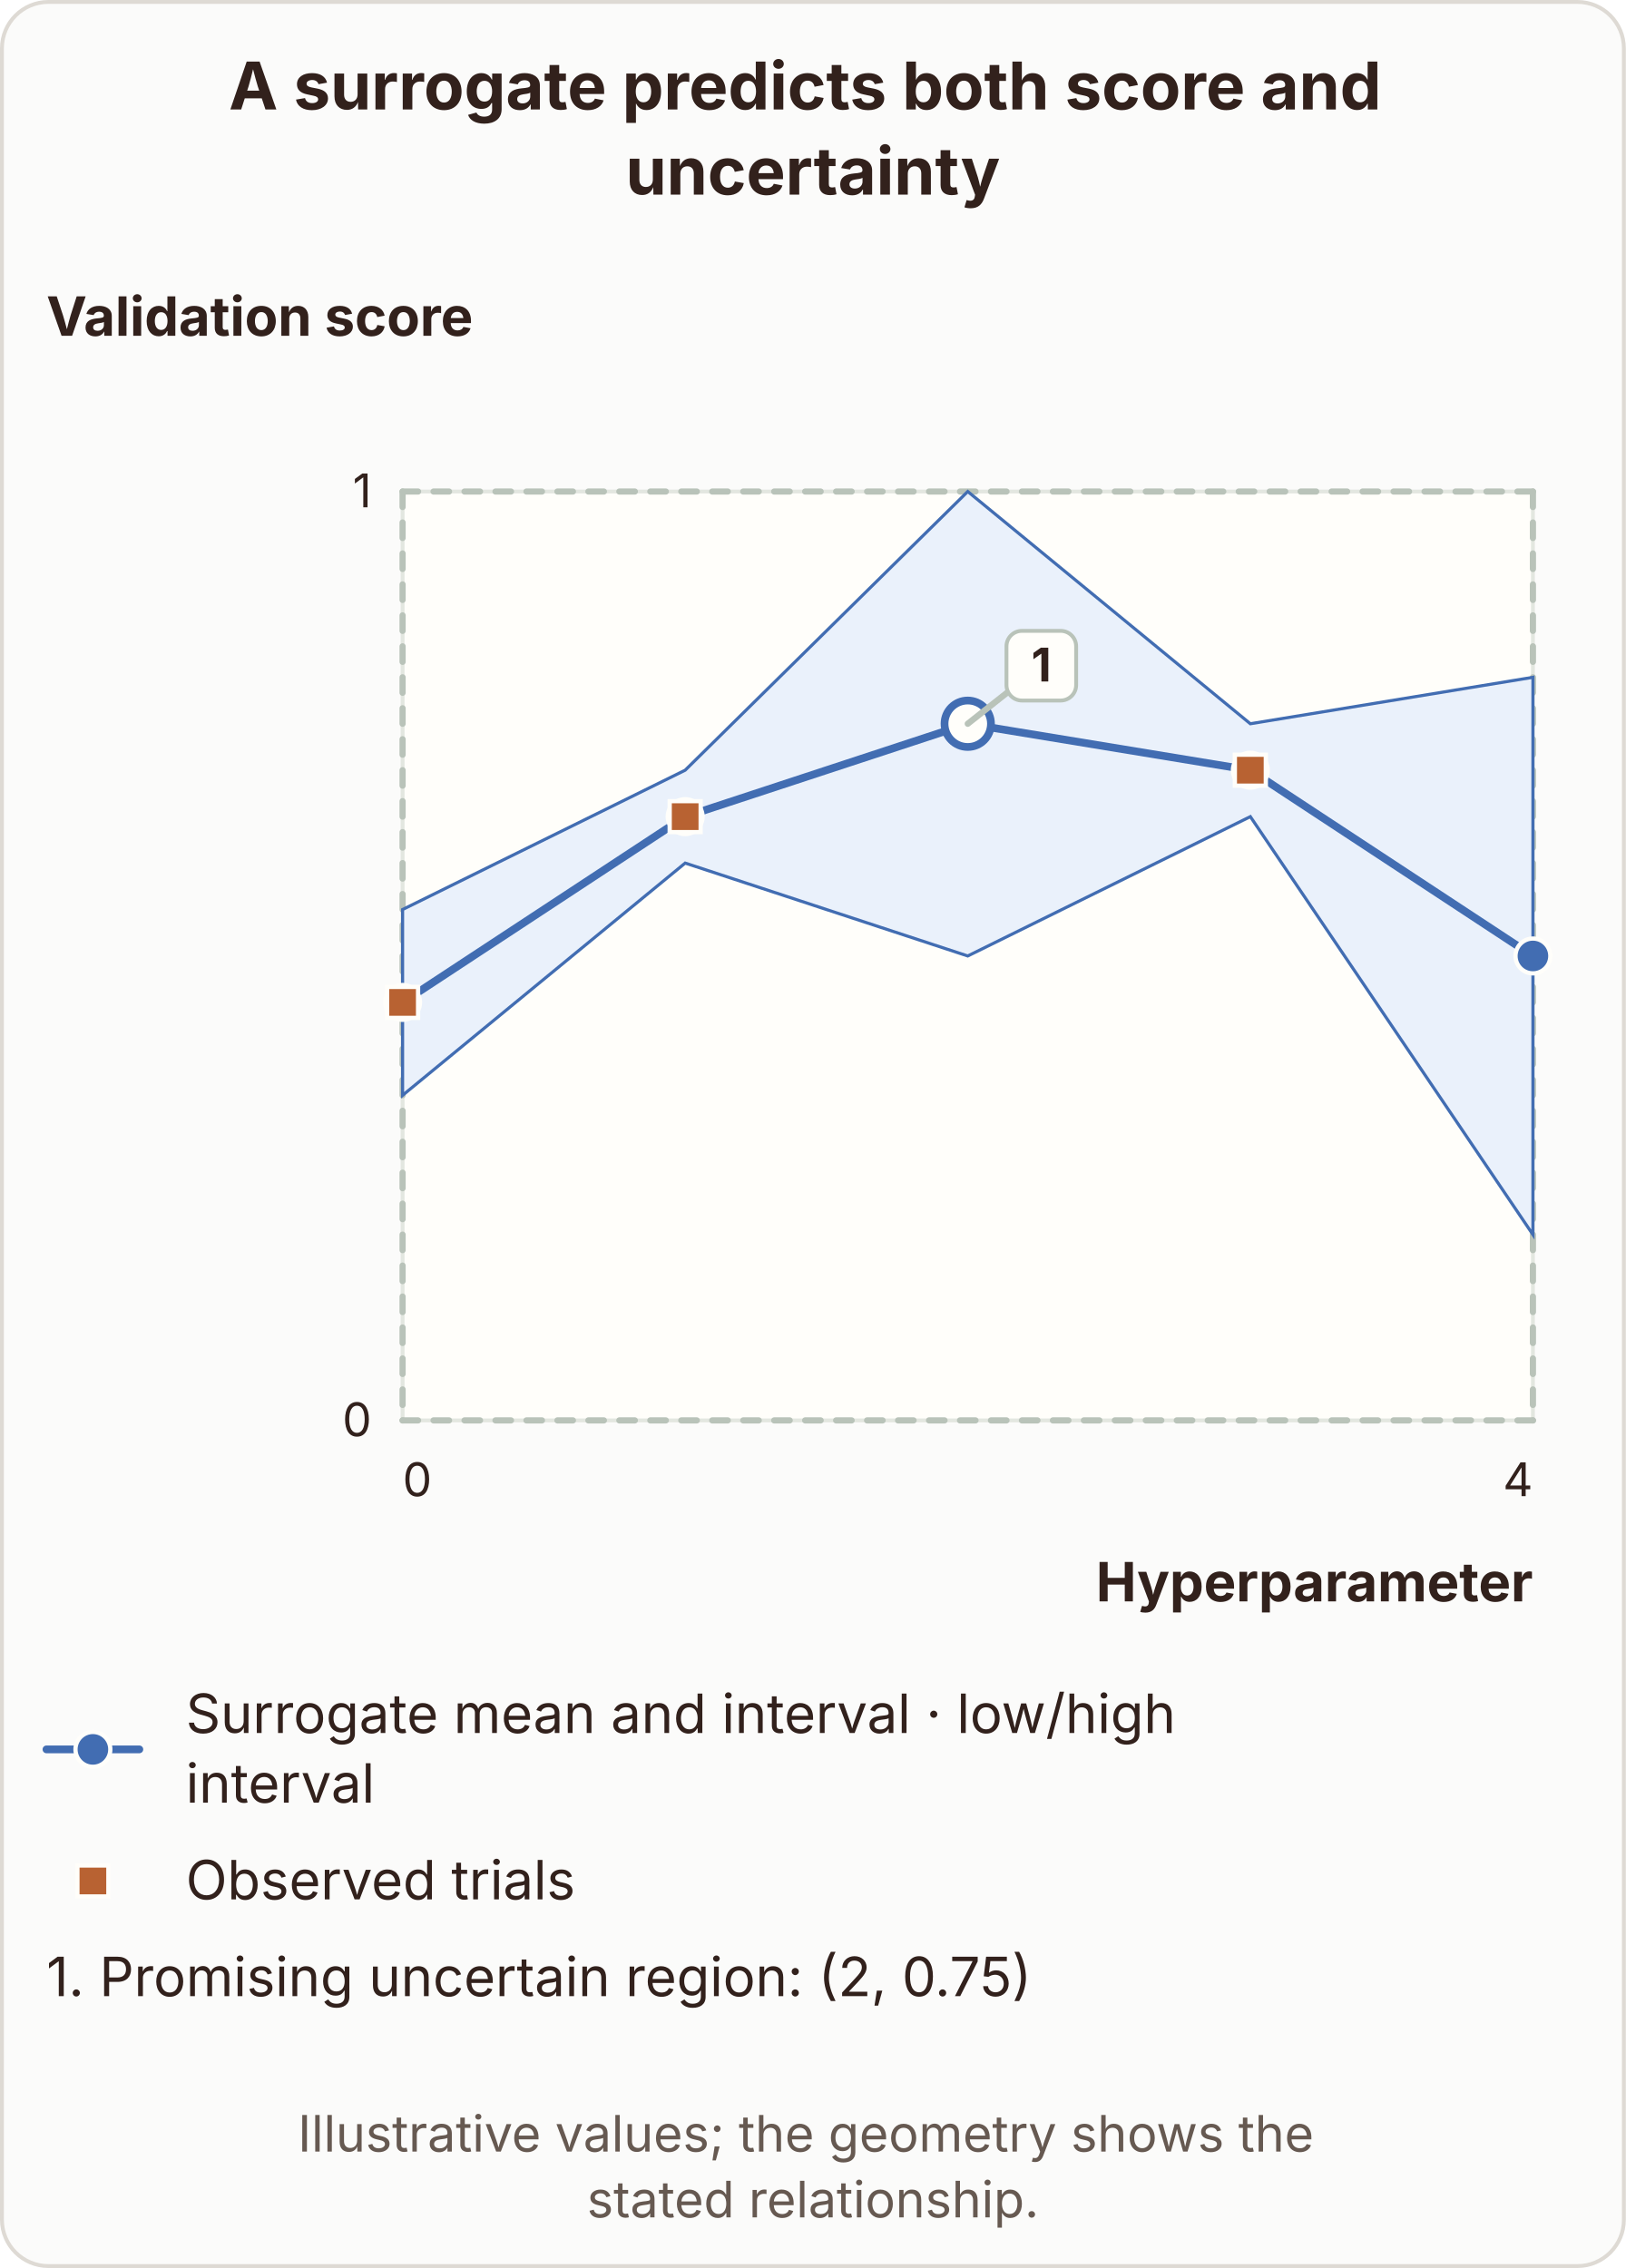
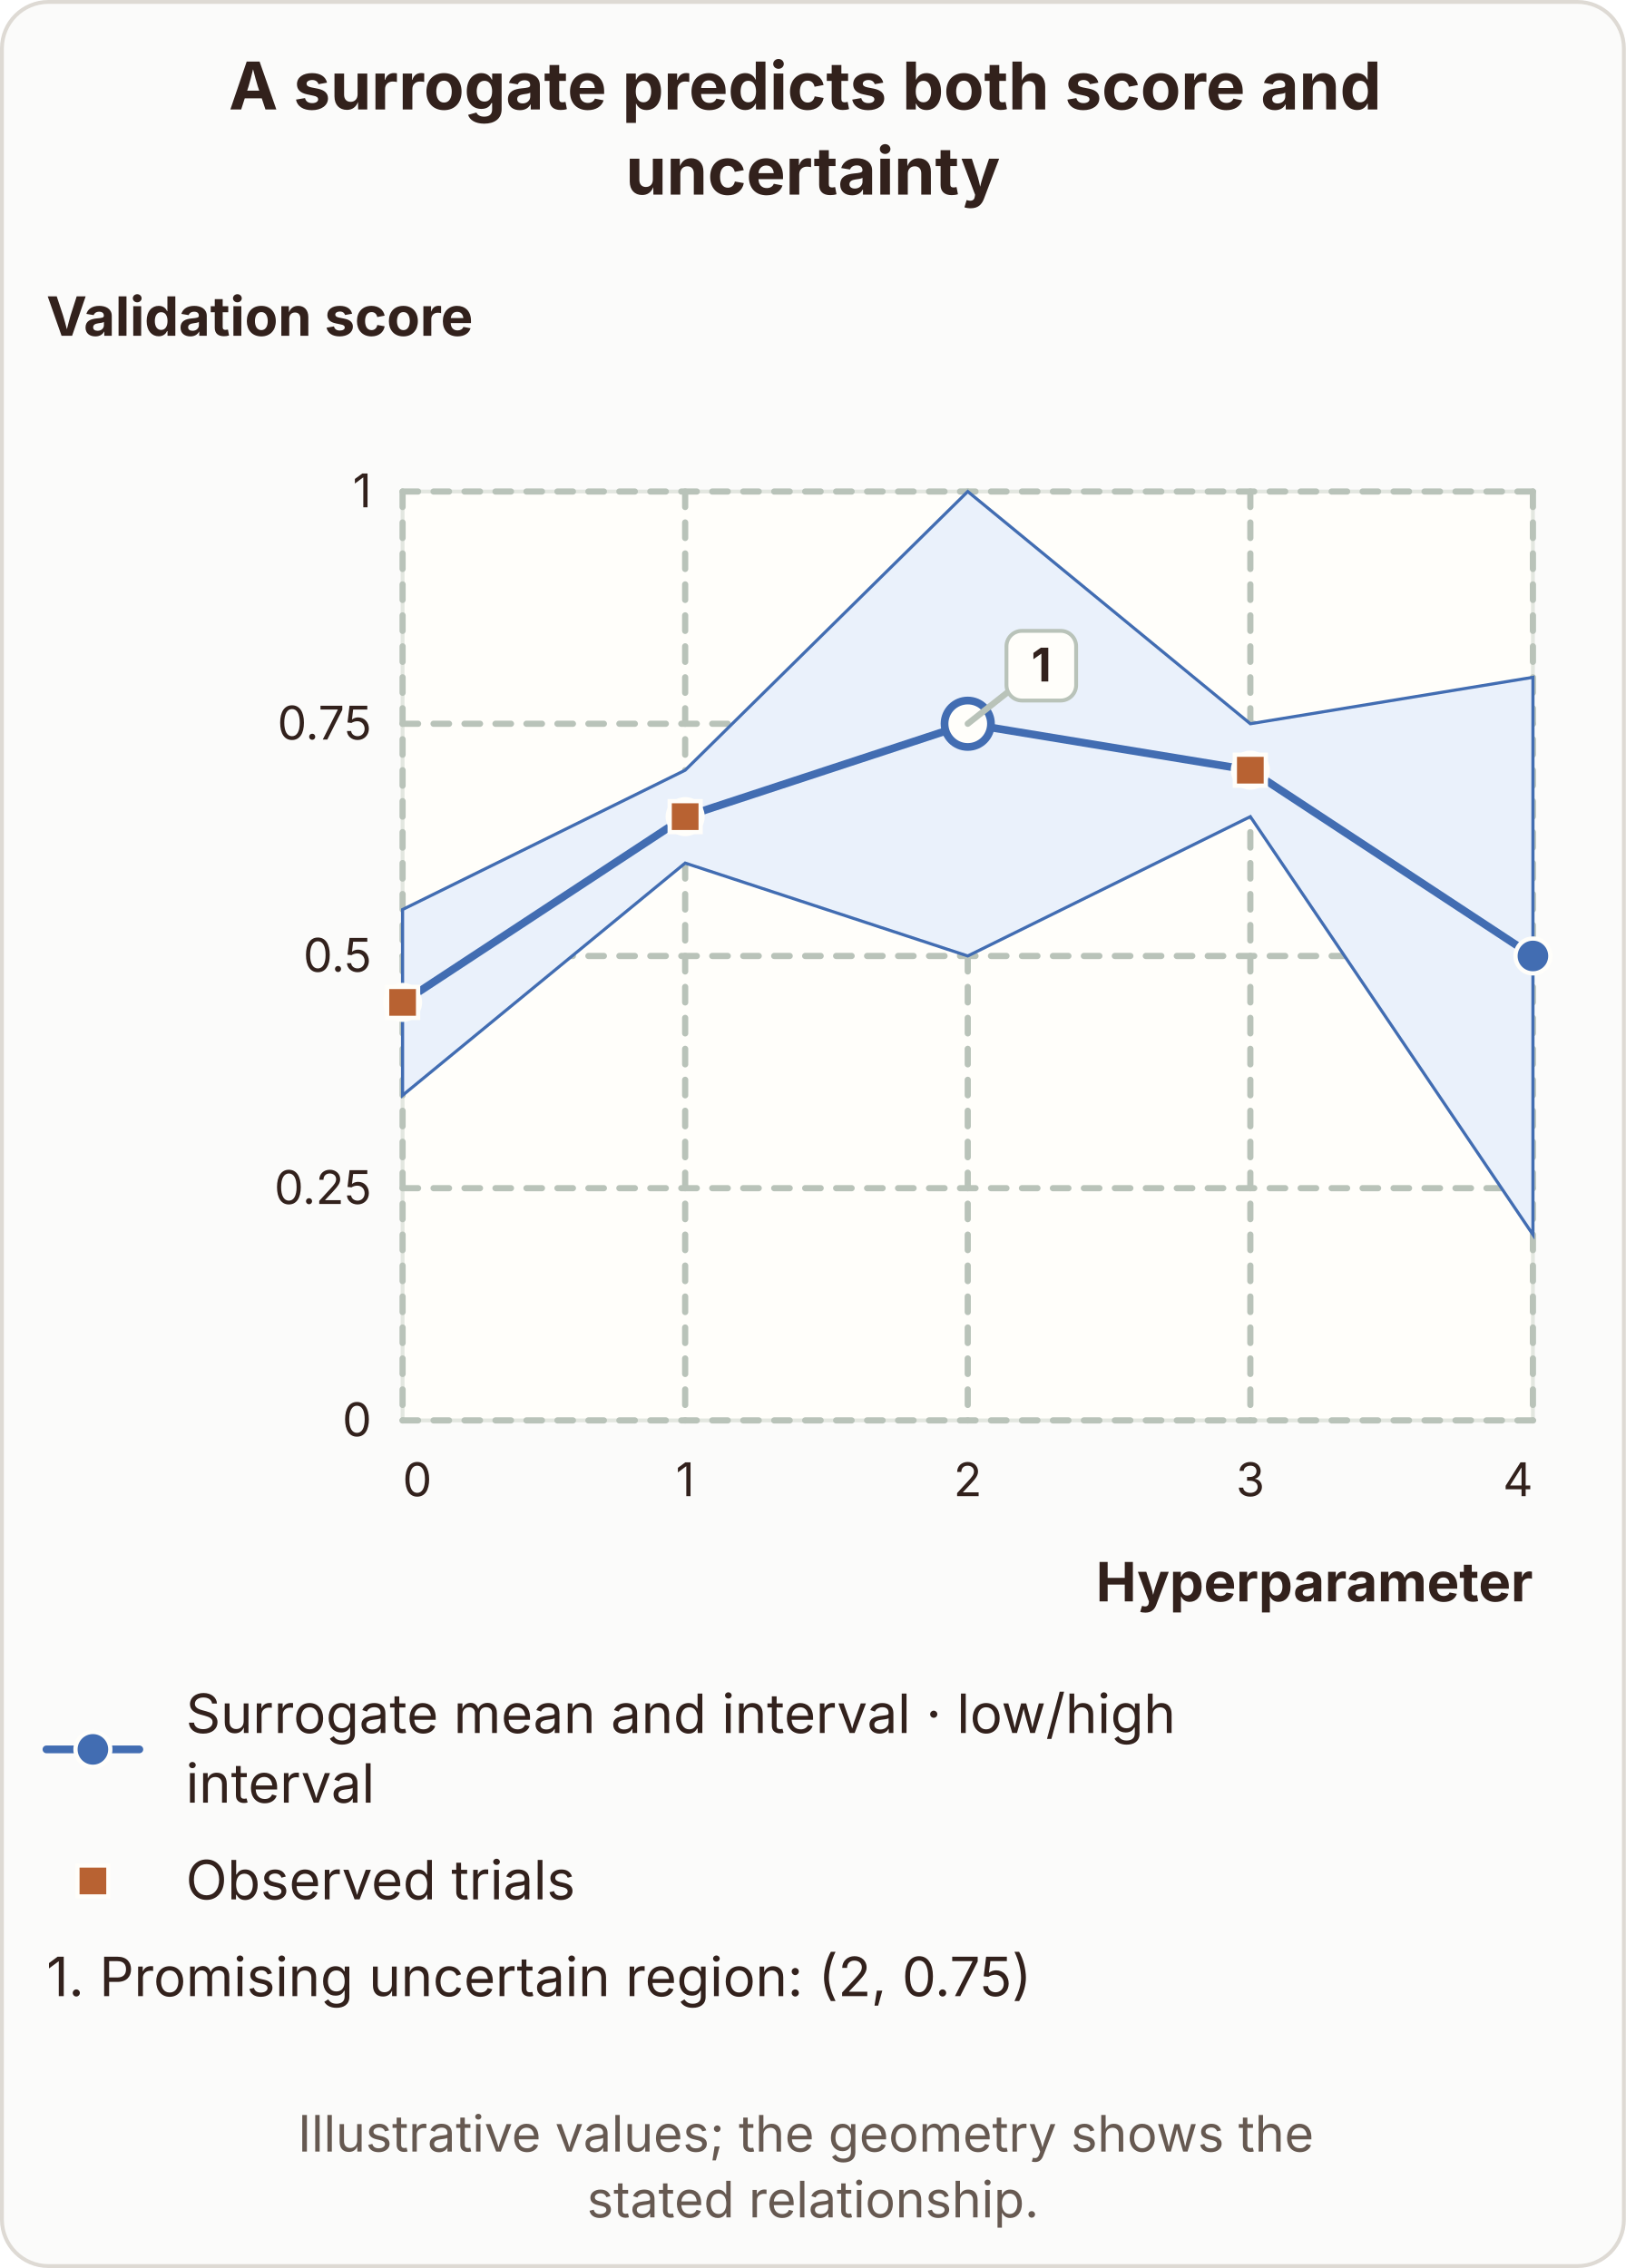
<svg xmlns="http://www.w3.org/2000/svg" width="420" height="586" viewBox="0 0 420 586" role="img" aria-label="A surrogate predicts both score and uncertainty Hyperparameter: 0 to 4 Validation score: 0 to 1 Surrogate mean and interval (line): (0, 0.45) [0.35, 0.55]; (1, 0.65) [0.6, 0.7]; (2, 0.75) [0.5, 1]; (3, 0.7) [0.65, 0.75]; (4, 0.5) [0.2, 0.8] Observed trials (scatter): (0, 0.45); (1, 0.65); (3, 0.7) Promising uncertain region: (2, 0.75) Illustrative values; the geometry shows the stated relationship." font-family="Inter, Liberation Sans, Arial, sans-serif" style="display:block;max-width:none;margin-inline:auto;--color-ink:#202723;--color-ink-2:#5d675f;--color-line:#e3e7e0;--viz-surface:#fffefa" data-tutor-diagram="coordinate-plot">
  <rect x="0.5" y="0.5" width="419" height="585" rx="12" fill="var(--viz-surface, #fbfbfa)" stroke="var(--color-line, #dedad4)" />
  <text x="210" y="33.5" fill="var(--color-ink, #32211c)" font-size="17" font-weight="700" text-anchor="middle">
    <tspan x="210" y="28.28">A surrogate predicts both score and</tspan>
    <tspan x="210" y="50.28">uncertainty</tspan>
  </text>
  <g transform="translate(0 61)">
    <rect x="104" y="66" width="292" height="240" fill="#fffefa" stroke="#e3e7e0" stroke-width="1" data-tutor-plot-area="" />
    <text x="12" y="21" fill="var(--color-ink, #32211c)" font-size="14" font-weight="700" text-anchor="start">
      <tspan x="12" y="25.76">Validation score</tspan>
    </text>
    <polyline points="104,66 104,306" fill="none" stroke="#b9c3b9" stroke-width="1.6" stroke-dasharray="4 4" stroke-linecap="round" stroke-linejoin="round" />
+     <polyline points="177,66 177,306" fill="none" stroke="#b9c3b9" stroke-width="1.6" stroke-dasharray="4 4" stroke-linecap="round" stroke-linejoin="round" />
+     <polyline points="250,66 250,306" fill="none" stroke="#b9c3b9" stroke-width="1.6" stroke-dasharray="4 4" stroke-linecap="round" stroke-linejoin="round" />
+     <polyline points="323,66 323,306" fill="none" stroke="#b9c3b9" stroke-width="1.6" stroke-dasharray="4 4" stroke-linecap="round" stroke-linejoin="round" />
    <polyline points="396,66 396,306" fill="none" stroke="#b9c3b9" stroke-width="1.6" stroke-dasharray="4 4" stroke-linecap="round" stroke-linejoin="round" />
    <polyline points="104,306 396,306" fill="none" stroke="#b9c3b9" stroke-width="1.6" stroke-dasharray="4 4" stroke-linecap="round" stroke-linejoin="round" />
    <text x="96" y="306" fill="var(--color-ink, #32211c)" font-size="12" font-weight="400" text-anchor="end">
      <tspan x="96" y="310.08">0</tspan>
+     </text>
+     <polyline points="104,246 396,246" fill="none" stroke="#b9c3b9" stroke-width="1.6" stroke-dasharray="4 4" stroke-linecap="round" stroke-linejoin="round" />
+     <text x="96" y="246" fill="var(--color-ink, #32211c)" font-size="12" font-weight="400" text-anchor="end">
+       <tspan x="96" y="250.08">0.25</tspan>
+     </text>
+     <polyline points="104,186 396,186" fill="none" stroke="#b9c3b9" stroke-width="1.6" stroke-dasharray="4 4" stroke-linecap="round" stroke-linejoin="round" />
+     <text x="96" y="186" fill="var(--color-ink, #32211c)" font-size="12" font-weight="400" text-anchor="end">
+       <tspan x="96" y="190.08">0.5</tspan>
+     </text>
+     <polyline points="104,126 396,126" fill="none" stroke="#b9c3b9" stroke-width="1.6" stroke-dasharray="4 4" stroke-linecap="round" stroke-linejoin="round" />
+     <text x="96" y="126" fill="var(--color-ink, #32211c)" font-size="12" font-weight="400" text-anchor="end">
+       <tspan x="96" y="130.08">0.75</tspan>
    </text>
    <polyline points="104,66 396,66" fill="none" stroke="#b9c3b9" stroke-width="1.6" stroke-dasharray="4 4" stroke-linecap="round" stroke-linejoin="round" />
    <text x="96" y="66" fill="var(--color-ink, #32211c)" font-size="12" font-weight="400" text-anchor="end">
      <tspan x="96" y="70.08">1</tspan>
    </text>
    <text x="104" y="321.5" fill="var(--color-ink, #32211c)" font-size="12" font-weight="400" text-anchor="start">
      <tspan x="104" y="325.58">0</tspan>
+     </text>
+     <text x="177" y="321.5" fill="var(--color-ink, #32211c)" font-size="12" font-weight="400" text-anchor="middle">
+       <tspan x="177" y="325.58">1</tspan>
+     </text>
+     <text x="250" y="321.5" fill="var(--color-ink, #32211c)" font-size="12" font-weight="400" text-anchor="middle">
+       <tspan x="250" y="325.58">2</tspan>
+     </text>
+     <text x="323" y="321.5" fill="var(--color-ink, #32211c)" font-size="12" font-weight="400" text-anchor="middle">
+       <tspan x="323" y="325.58">3</tspan>
    </text>
    <text x="396" y="321.5" fill="var(--color-ink, #32211c)" font-size="12" font-weight="400" text-anchor="end">
      <tspan x="396" y="325.58">4</tspan>
    </text>
    <text x="396" y="348" fill="var(--color-ink, #32211c)" font-size="14" font-weight="700" text-anchor="end">
      <tspan x="396" y="352.76">Hyperparameter</tspan>
    </text>
    <polyline points="12,391 36,391" fill="none" stroke="#426db2" stroke-width="2" stroke-linejoin="round" stroke-linecap="round" />
    <circle cx="24" cy="391" r="4.5" fill="#426db2" stroke="#fffefa" stroke-width="1.1" />
    <text x="48" y="391" fill="var(--color-ink, #32211c)" font-size="14" font-weight="400" text-anchor="start">
      <tspan x="48" y="386.76">Surrogate mean and interval · low/high</tspan>
      <tspan x="48" y="404.76">interval</tspan>
    </text>
    <rect x="20" y="421" width="8" height="8" fill="#b86232" stroke="#fffefa" stroke-width="1.1" />
    <text x="48" y="425" fill="var(--color-ink, #32211c)" font-size="14" font-weight="400" text-anchor="start">
      <tspan x="48" y="429.76">Observed trials</tspan>
    </text>
    <text x="12" y="450" fill="var(--color-ink, #32211c)" font-size="14" font-weight="400" text-anchor="start">
      <tspan x="12" y="454.76">1. Promising uncertain region: (2, 0.75)</tspan>
    </text>
    <polygon points="104,174 177,138 250,66 323,126 396,114 396,258 323,150 250,186 177,162 104,222" fill="#eaf1fb" stroke="#426db2" stroke-width="0.8" data-tutor-plot-uncertainty="Surrogate mean and interval" />
    <polyline points="104,198 177,150 250,126 323,138 396,186" fill="none" stroke="#426db2" stroke-width="2" stroke-linejoin="round" stroke-linecap="round" data-tutor-plot-series="Surrogate mean and interval" />
    <circle cx="104" cy="198" r="4.5" fill="#426db2" stroke="#fffefa" stroke-width="1.1" data-tutor-coordinate-point="0,0.45" />
    <circle cx="177" cy="150" r="4.5" fill="#426db2" stroke="#fffefa" stroke-width="1.1" data-tutor-coordinate-point="1,0.65" />
    <circle cx="250" cy="126" r="4.5" fill="#426db2" stroke="#fffefa" stroke-width="1.1" data-tutor-coordinate-point="2,0.75" />
    <circle cx="323" cy="138" r="4.5" fill="#426db2" stroke="#fffefa" stroke-width="1.1" data-tutor-coordinate-point="3,0.7" />
    <circle cx="396" cy="186" r="4.5" fill="#426db2" stroke="#fffefa" stroke-width="1.1" data-tutor-coordinate-point="4,0.5" />
    <rect x="100" y="194" width="8" height="8" fill="#b86232" stroke="#fffefa" stroke-width="1.1" data-tutor-coordinate-point="0,0.45" />
    <rect x="173" y="146" width="8" height="8" fill="#b86232" stroke="#fffefa" stroke-width="1.1" data-tutor-coordinate-point="1,0.65" />
    <rect x="319" y="134" width="8" height="8" fill="#b86232" stroke="#fffefa" stroke-width="1.1" data-tutor-coordinate-point="3,0.7" />
    <circle cx="250" cy="126" r="6" fill="#fffefa" stroke="#426db2" stroke-width="2" data-tutor-plot-point="2,0.75" />
    <polyline points="250,126 269,111" fill="none" stroke="#b9c3b9" stroke-width="1.6" stroke-linecap="round" stroke-linejoin="round" />
    <rect x="260" y="102" width="18" height="18" rx="4" fill="#fffefa" stroke="#b9c3b9" stroke-width="1" data-tutor-plot-badge="1" />
    <text x="269" y="111" fill="var(--color-ink, #32211c)" font-size="12" font-weight="700" text-anchor="middle">
      <tspan x="269" y="115.08">1</tspan>
    </text>
  </g>
  <text x="210" y="560" fill="var(--color-ink-2, #665951)" font-size="13" font-weight="400" text-anchor="middle">
    <tspan x="210" y="555.92">Illustrative values; the geometry shows the</tspan>
    <tspan x="210" y="572.92">stated relationship.</tspan>
  </text>
</svg>
